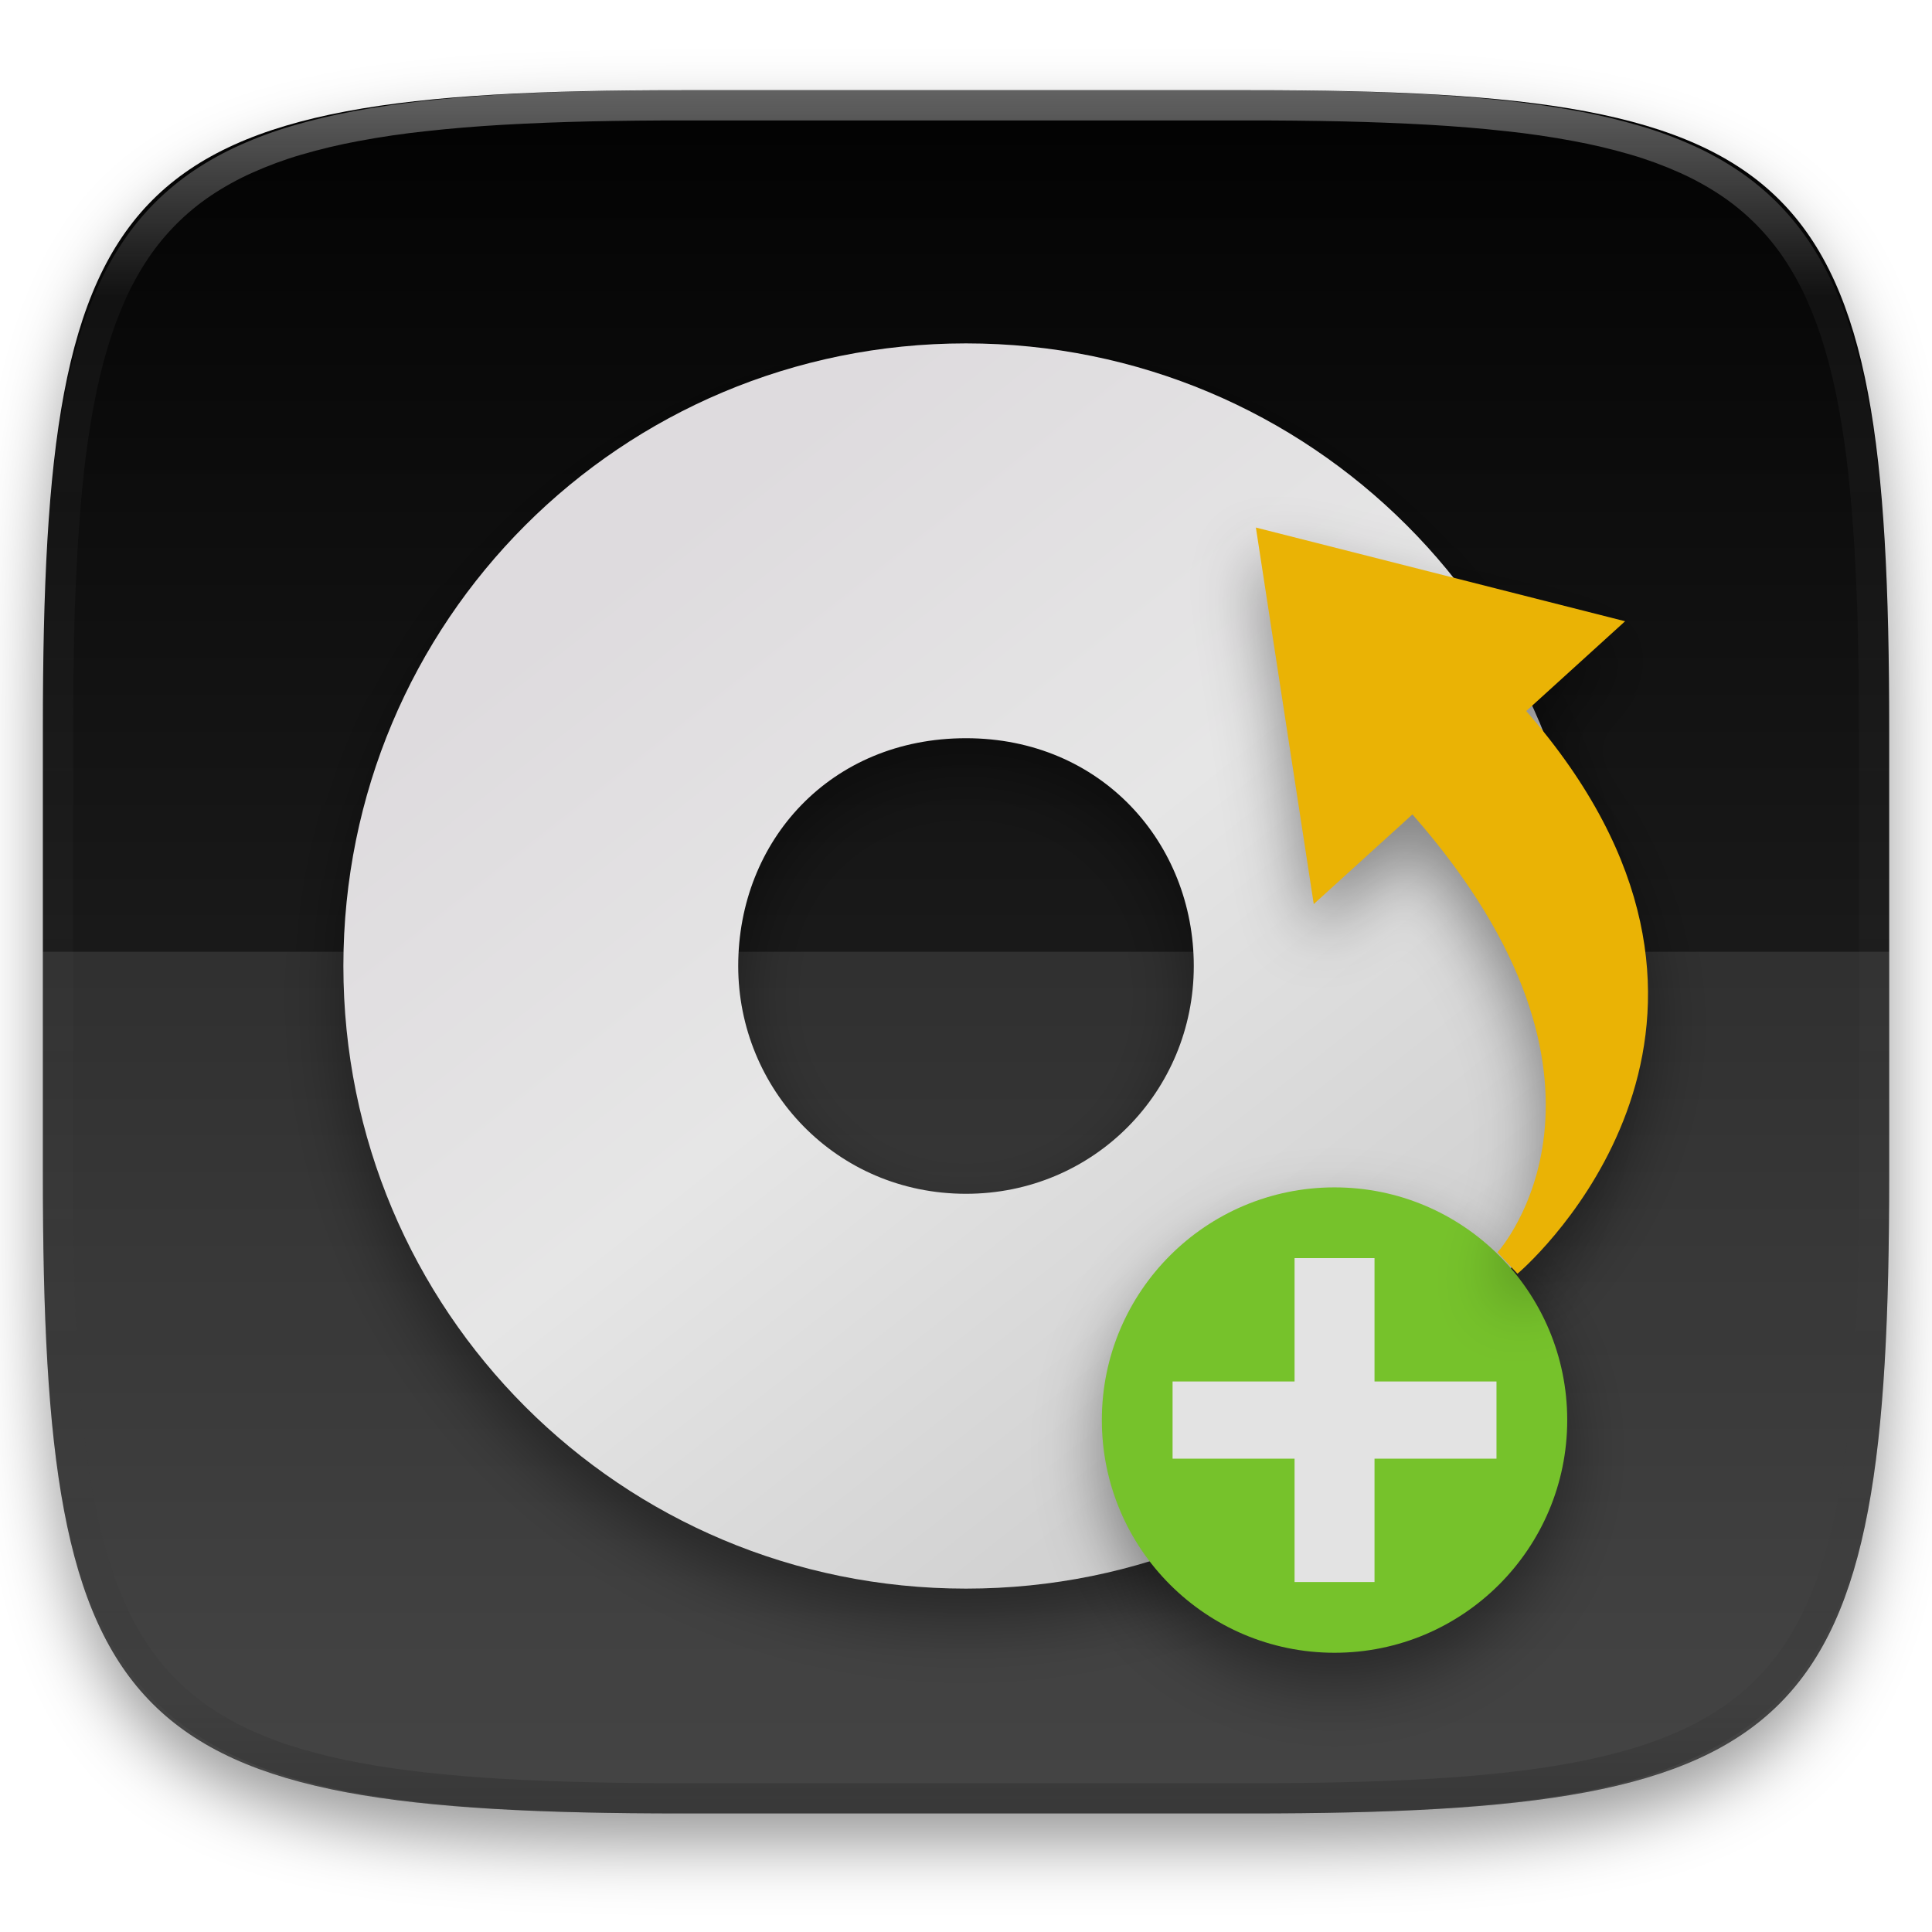
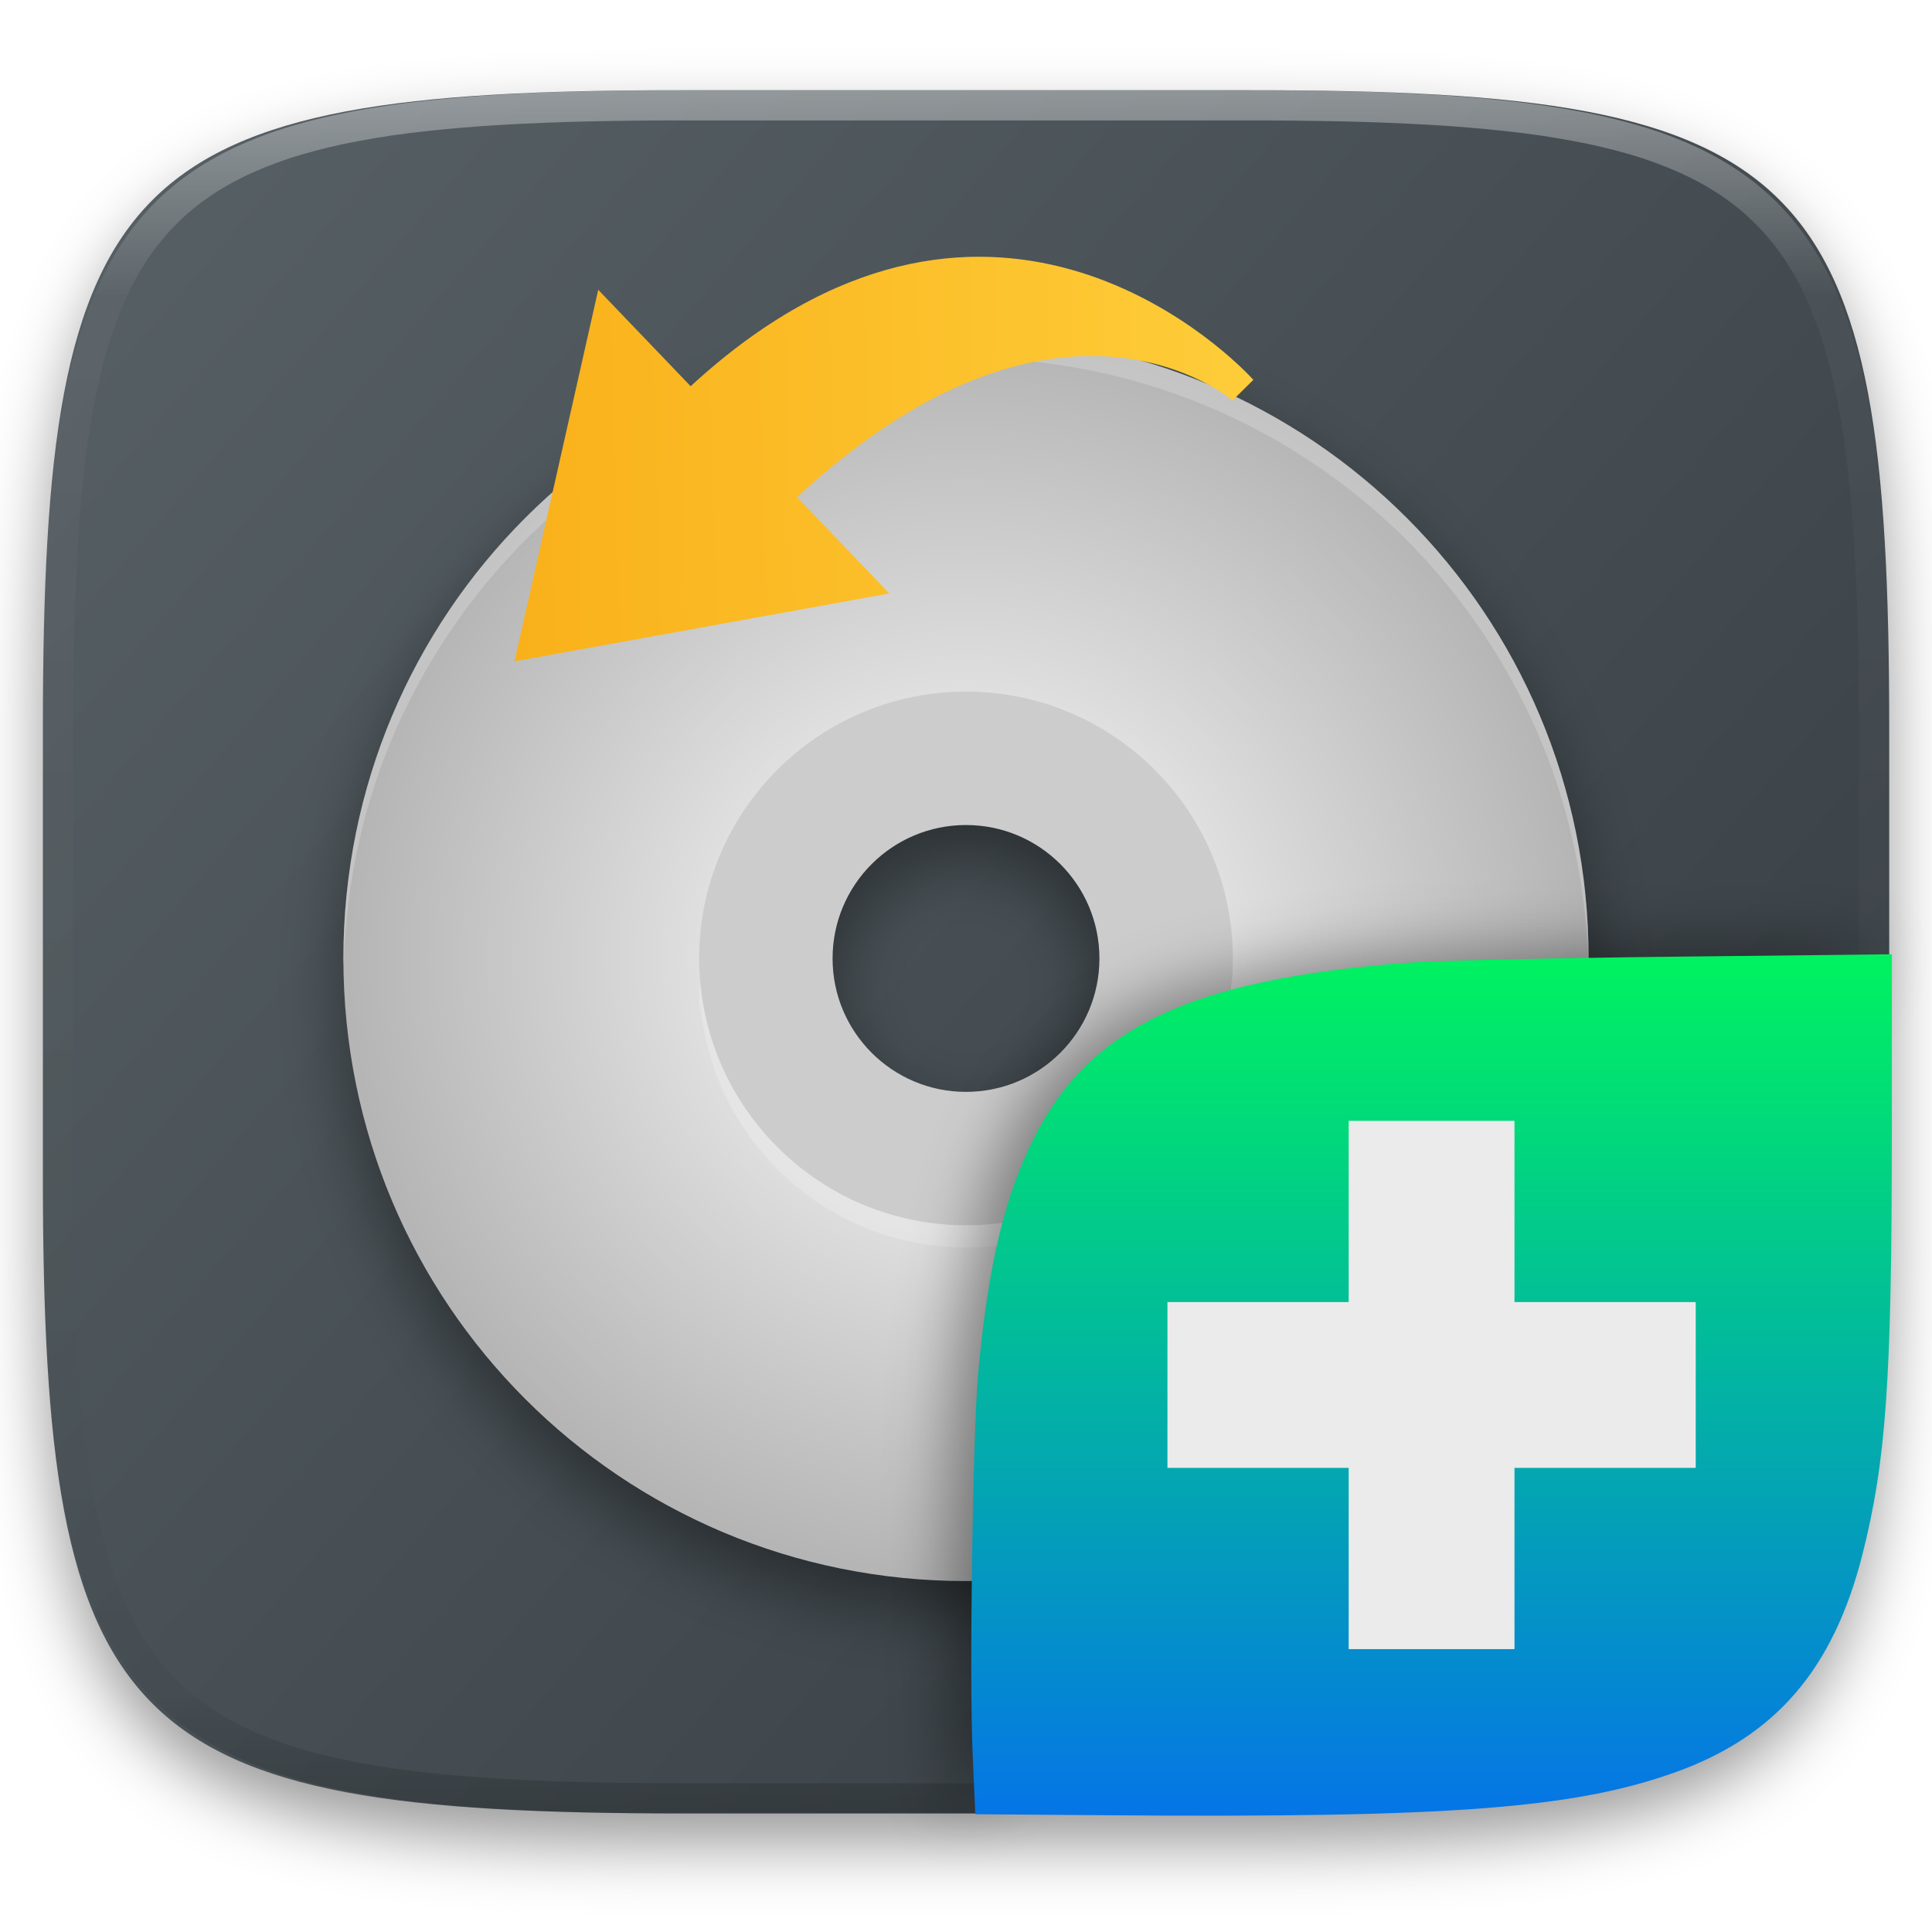
<svg xmlns="http://www.w3.org/2000/svg" style="isolation:isolate" viewBox="0 0 256 256" width="256" height="256">
-   <g id="Group" filter="url(#N8X0v7DNG9mk9i32KdbaMnQjnpFjsmmr)">
-     <linearGradient id="_lgradient_416" x1="0.5" y1="-0.036" x2="0.5" y2="1.036" gradientTransform="matrix(244.648,0,0,228.338,5.68,11.95)" gradientUnits="userSpaceOnUse">
-       <stop offset="0%" stop-opacity="1" style="stop-color:rgb(0,0,0)" />
-       <stop offset="100%" stop-opacity="1" style="stop-color:rgb(51,51,51)" />
-     </linearGradient>
-     <path d=" M 165.689 11.95 C 239.745 11.95 250.328 22.507 250.328 96.494 L 250.328 155.745 C 250.328 229.731 239.745 240.288 165.689 240.288 L 90.319 240.288 C 16.264 240.288 5.68 229.731 5.68 155.745 L 5.68 96.494 C 5.68 22.507 16.264 11.95 90.319 11.95 L 165.689 11.95 L 165.689 11.95 Z " id="Path" fill="url(#_lgradient_416)" />
-   </g>
  <defs>
-     <filter id="N8X0v7DNG9mk9i32KdbaMnQjnpFjsmmr" x="-200%" y="-200%" width="400%" height="400%" filterUnits="objectBoundingBox" color-interpolation-filters="sRGB">
+     <filter id="THzg9mq2Nfvc3N6YpW9Z3s0qjTQlGlxM" x="-200%" y="-200%" width="400%" height="400%" filterUnits="objectBoundingBox" color-interpolation-filters="sRGB">
      <feGaussianBlur in="SourceGraphic" stdDeviation="4.294" />
      <feOffset dx="0" dy="4" result="pf_100_offsetBlur" />
      <feFlood flood-color="#000000" flood-opacity="0.4" />
      <feComposite in2="pf_100_offsetBlur" operator="in" result="pf_100_dropShadow" />
      <feBlend in="SourceGraphic" in2="pf_100_dropShadow" mode="normal" />
    </filter>
  </defs>
-   <g opacity="0.1">
-     <path d=" M 5.676 126.116 L 5.676 155.742 C 5.676 229.728 16.26 240.285 90.315 240.285 L 165.685 240.285 C 239.74 240.285 250.324 229.728 250.324 155.742 L 250.324 126.116 L 5.676 126.116 L 5.676 126.116 Z " id="Path" fill="rgb(255,255,255)" />
+   <g filter="url(#THzg9mq2Nfvc3N6YpW9Z3s0qjTQlGlxM)">
+     <linearGradient id="_lgradient_16" x1="0.993" y1="0.988" x2="0.002" y2="0.193" gradientTransform="matrix(244.648,0,0,228.338,5.682,11.95)" gradientUnits="userSpaceOnUse">
+       <stop offset="0%" stop-opacity="1" style="stop-color:rgb(52,59,64)" />
+       <stop offset="100%" stop-opacity="1" style="stop-color:rgb(85,94,99)" />
+     </linearGradient>
+     <path d=" M 165.691 11.95 C 239.746 11.95 250.33 22.507 250.33 96.494 L 250.33 155.745 C 250.33 229.731 239.746 240.288 165.691 240.288 L 90.321 240.288 C 16.265 240.288 5.682 229.731 5.682 155.745 L 5.682 96.494 C 5.682 22.507 16.265 11.95 90.321 11.95 L 165.691 11.95 Z " id="shape" fill="url(#_lgradient_16)" />
  </g>
-   <g id="Group" filter="url(#D5XI72LpuCP4v55TNdqnckJUYfX0RKHC)">
-     <linearGradient id="_lgradient_417" x1="0.234" y1="0.165" x2="0.754" y2="0.825" gradientTransform="matrix(165,0,0,165,45.5,45.5)" gradientUnits="userSpaceOnUse">
-       <stop offset="0%" stop-opacity="1" style="stop-color:rgb(222,219,222)" />
-       <stop offset="50%" stop-opacity="1" style="stop-color:rgb(230,230,230)" />
-       <stop offset="100%" stop-opacity="1" style="stop-color:rgb(210,210,210)" />
+   <g opacity="0.4">
+     <linearGradient id="_lgradient_17" x1="0.517" y1="0" x2="0.517" y2="1" gradientTransform="matrix(244.65,0,0,228.34,5.68,11.95)" gradientUnits="userSpaceOnUse">
+       <stop offset="0%" stop-opacity="1" style="stop-color:rgb(255,255,255)" />
+       <stop offset="12.5%" stop-opacity="0.098" style="stop-color:rgb(255,255,255)" />
+       <stop offset="92.5%" stop-opacity="0.098" style="stop-color:rgb(0,0,0)" />
+       <stop offset="100%" stop-opacity="0.498" style="stop-color:rgb(0,0,0)" />
    </linearGradient>
-     <path d=" M 210.5 128 C 210.5 82.271 173.729 45.5 128 45.5 C 82.271 45.5 45.5 82.271 45.5 128 C 45.5 173.729 82.271 210.5 128 210.5 C 173.729 210.5 210.5 173.729 210.5 128 Z  M 158.183 128 C 158.183 144.613 144.946 158.183 128 158.183 C 110.722 158.183 97.817 144.277 97.817 128 C 97.817 111.39 110.057 97.817 128 97.817 C 145.943 97.817 158.183 111.719 158.183 128 Z " id="Compound Path" fill="url(#_lgradient_417)" />
+     <path d=" M 165.068 11.951 C 169.396 11.941 173.724 11.991 178.052 12.089 C 181.927 12.167 185.803 12.315 189.678 12.541 C 193.131 12.737 196.583 13.022 200.026 13.395 C 203.085 13.73 206.144 14.181 209.174 14.741 C 211.889 15.243 214.574 15.881 217.22 16.657 C 219.62 17.355 221.971 18.219 224.243 19.241 C 226.358 20.184 228.384 21.304 230.302 22.591 C 232.142 23.829 233.863 25.244 235.437 26.806 C 237.001 28.378 238.417 30.088 239.656 31.925 C 240.945 33.841 242.066 35.865 243.02 37.967 C 244.043 40.247 244.909 42.585 245.617 44.972 C 246.394 47.615 247.034 50.297 247.535 53.009 C 248.096 56.035 248.548 59.081 248.883 62.136 C 249.257 65.575 249.542 69.014 249.739 72.462 C 249.965 76.323 250.112 80.194 250.201 84.055 C 250.289 88.378 250.339 92.701 250.329 97.014 L 250.329 155.226 C 250.339 159.549 250.289 163.862 250.201 168.185 C 250.112 172.056 249.965 175.917 249.739 179.778 C 249.542 183.226 249.257 186.675 248.883 190.104 C 248.548 193.159 248.096 196.215 247.535 199.241 C 247.034 201.943 246.394 204.625 245.617 207.268 C 244.909 209.655 244.043 212.003 243.02 214.273 C 242.066 216.385 240.945 218.399 239.656 220.315 C 238.417 222.152 237.001 223.872 235.437 225.434 C 233.863 226.996 232.142 228.411 230.302 229.649 C 228.384 230.936 226.358 232.056 224.243 232.999 C 221.971 234.021 219.62 234.885 217.22 235.593 C 214.574 236.369 211.889 237.007 209.174 237.499 C 206.144 238.068 203.085 238.51 200.026 238.845 C 196.583 239.218 193.131 239.503 189.678 239.699 C 185.803 239.925 181.927 240.073 178.052 240.161 C 173.724 240.249 169.396 240.299 165.068 240.289 L 90.942 240.289 C 86.614 240.299 82.286 240.249 77.958 240.161 C 74.083 240.073 70.207 239.925 66.332 239.699 C 62.879 239.503 59.427 239.218 55.984 238.845 C 52.925 238.51 49.866 238.068 46.836 237.499 C 44.121 237.007 41.436 236.369 38.79 235.593 C 36.39 234.885 34.039 234.021 31.767 232.999 C 29.652 232.056 27.626 230.936 25.708 229.649 C 23.868 228.411 22.147 226.996 20.573 225.434 C 19.009 223.872 17.593 222.152 16.354 220.315 C 15.065 218.399 13.944 216.385 12.99 214.273 C 11.967 212.003 11.101 209.655 10.393 207.268 C 9.616 204.625 8.976 201.943 8.475 199.241 C 7.914 196.215 7.462 193.159 7.127 190.104 C 6.753 186.675 6.468 183.226 6.271 179.778 C 6.045 175.917 5.898 172.056 5.809 168.185 C 5.721 163.862 5.671 159.549 5.681 155.226 L 5.681 97.014 C 5.671 92.701 5.721 88.378 5.809 84.055 C 5.898 80.194 6.045 76.323 6.271 72.462 C 6.468 69.014 6.753 65.575 7.127 62.136 C 7.462 59.081 7.914 56.035 8.475 53.009 C 8.976 50.297 9.616 47.615 10.393 44.972 C 11.101 42.585 11.967 40.247 12.99 37.967 C 13.944 35.865 15.065 33.841 16.354 31.925 C 17.593 30.088 19.009 28.378 20.573 26.806 C 22.147 25.244 23.868 23.829 25.708 22.591 C 27.626 21.304 29.652 20.184 31.767 19.241 C 34.039 18.219 36.39 17.355 38.79 16.657 C 41.436 15.881 44.121 15.243 46.836 14.741 C 49.866 14.181 52.925 13.73 55.984 13.395 C 59.427 13.022 62.879 12.737 66.332 12.541 C 70.207 12.315 74.083 12.167 77.958 12.089 C 82.286 11.991 86.614 11.941 90.942 11.951 L 165.068 11.951 Z  M 165.078 15.96 C 169.376 15.95 173.675 15.999 177.973 16.087 C 181.8 16.176 185.626 16.323 189.452 16.539 C 192.836 16.736 196.219 17.011 199.583 17.384 C 202.554 17.699 205.515 18.131 208.446 18.681 C 211.023 19.153 213.58 19.762 216.099 20.499 C 218.322 21.147 220.495 21.953 222.6 22.896 C 224.509 23.751 226.338 24.763 228.069 25.922 C 229.692 27.013 231.207 28.26 232.594 29.646 C 233.981 31.031 235.23 32.544 236.332 34.165 C 237.492 35.894 238.506 37.712 239.361 39.608 C 240.306 41.72 241.112 43.892 241.761 46.102 C 242.509 48.617 243.109 51.162 243.591 53.736 C 244.132 56.664 244.565 59.611 244.889 62.578 C 245.263 65.938 245.539 69.308 245.735 72.688 C 245.952 76.51 246.109 80.322 246.188 84.144 C 246.276 88.437 246.325 92.721 246.325 97.014 C 246.325 97.014 246.325 97.014 246.325 97.014 L 246.325 155.226 C 246.325 155.226 246.325 155.226 246.325 155.226 C 246.325 159.519 246.276 163.803 246.188 168.096 C 246.109 171.918 245.952 175.74 245.735 179.552 C 245.539 182.932 245.263 186.302 244.889 189.672 C 244.565 192.629 244.132 195.576 243.591 198.504 C 243.109 201.078 242.509 203.623 241.761 206.138 C 241.112 208.358 240.306 210.52 239.361 212.632 C 238.506 214.528 237.492 216.356 236.332 218.075 C 235.23 219.706 233.981 221.219 232.594 222.604 C 231.207 223.98 229.692 225.227 228.069 226.318 C 226.338 227.477 224.509 228.489 222.6 229.344 C 220.495 230.297 218.322 231.093 216.099 231.741 C 213.58 232.478 211.023 233.087 208.446 233.559 C 205.515 234.109 202.554 234.541 199.583 234.865 C 196.219 235.229 192.836 235.514 189.452 235.701 C 185.626 235.917 181.8 236.074 177.973 236.153 C 173.675 236.251 169.376 236.29 165.078 236.29 C 165.078 236.29 165.078 236.29 165.068 236.29 L 90.942 236.29 C 90.932 236.29 90.932 236.29 90.932 236.29 C 86.634 236.29 82.335 236.251 78.037 236.153 C 74.21 236.074 70.384 235.917 66.558 235.701 C 63.174 235.514 59.791 235.229 56.427 234.865 C 53.456 234.541 50.495 234.109 47.564 233.559 C 44.987 233.087 42.43 232.478 39.911 231.741 C 37.688 231.093 35.515 230.297 33.41 229.344 C 31.501 228.489 29.672 227.477 27.941 226.318 C 26.318 225.227 24.803 223.98 23.416 222.604 C 22.029 221.219 20.78 219.706 19.678 218.075 C 18.518 216.356 17.504 214.528 16.649 212.632 C 15.704 210.52 14.898 208.358 14.249 206.138 C 13.501 203.623 12.901 201.078 12.419 198.504 C 11.878 195.576 11.445 192.629 11.121 189.672 C 10.747 186.302 10.472 182.932 10.275 179.552 C 10.058 175.74 9.901 171.918 9.822 168.096 C 9.734 163.803 9.685 159.519 9.685 155.226 C 9.685 155.226 9.685 155.226 9.685 155.226 L 9.685 97.014 C 9.685 97.014 9.685 97.014 9.685 97.014 C 9.685 92.721 9.734 88.437 9.822 84.144 C 9.901 80.322 10.058 76.51 10.275 72.688 C 10.472 69.308 10.747 65.938 11.121 62.578 C 11.445 59.611 11.878 56.664 12.419 53.736 C 12.901 51.162 13.501 48.617 14.249 46.102 C 14.898 43.892 15.704 41.72 16.649 39.608 C 17.504 37.712 18.518 35.894 19.678 34.165 C 20.78 32.544 22.029 31.031 23.416 29.646 C 24.803 28.26 26.318 27.013 27.941 25.922 C 29.672 24.763 31.501 23.751 33.41 22.896 C 35.515 21.953 37.688 21.147 39.911 20.499 C 42.43 19.762 44.987 19.153 47.564 18.681 C 50.495 18.131 53.456 17.699 56.427 17.384 C 59.791 17.011 63.174 16.736 66.558 16.539 C 70.384 16.323 74.21 16.176 78.037 16.087 C 82.335 15.999 86.634 15.95 90.932 15.96 C 90.932 15.96 90.932 15.96 90.942 15.96 L 165.068 15.96 C 165.078 15.96 165.078 15.96 165.078 15.96 Z " fill-rule="evenodd" id="highlight" fill="url(#_lgradient_17)" />
+   </g>
+   <g id="CD" filter="url(#raaf41EsoLHPCO3dIckwH4yQgbKPMnp8)">
+     <path d=" M 128 82.804 C 103.591 82.804 83.804 102.591 83.804 127 C 83.804 151.409 103.591 171.196 128 171.196 C 152.409 171.196 172.196 151.409 172.196 127 C 172.196 102.591 152.409 82.804 128 82.804 Z  M 128 109.321 C 137.764 109.321 145.679 117.236 145.679 127 C 145.679 136.764 137.764 144.679 128 144.679 C 118.236 144.679 110.321 136.764 110.321 127 C 110.321 117.236 118.236 109.321 128 109.321 Z " id="Compound Path" fill="rgb(204,204,204)" />
+     <radialGradient id="_rgradient_0" fx="0.5" fy="0.5" cx="0.5" cy="0.5" r="0.5" gradientTransform="matrix(165,0,0,165,45.5,44.5)" gradientUnits="userSpaceOnUse">
+       <stop offset="0%" stop-opacity="1" style="stop-color:rgb(255,255,255)" />
+       <stop offset="100%" stop-opacity="1" style="stop-color:rgb(181,181,181)" />
+     </radialGradient>
+     <path d=" M 128 44.5 C 82.295 44.5 45.5 81.295 45.5 127 C 45.5 172.705 82.295 209.5 128 209.5 C 173.705 209.5 210.5 172.705 210.5 127 C 210.5 81.295 173.705 44.5 128 44.5 Z  M 128 91.643 C 147.527 91.643 163.357 107.473 163.357 127 C 163.357 146.527 147.527 162.357 128 162.357 C 108.473 162.357 92.643 146.527 92.643 127 C 92.643 107.473 108.473 91.643 128 91.643 Z " id="Compound Path" fill="url(#_rgradient_0)" />
+     <g opacity="0.2">
+       <path d=" M 128 44.5 C 82.295 44.5 45.5 81.295 45.5 127 C 45.5 127.335 45.533 127.66 45.552 127.99 C 46.588 83.199 82.951 47.446 128 47.446 C 173.045 47.446 209.412 83.193 210.454 127.978 C 210.472 127.652 210.5 127.331 210.5 127 C 210.5 81.295 173.705 44.5 128 44.5 Z  M 92.792 129.935 C 92.701 130.918 92.651 131.905 92.643 132.893 C 92.658 133.384 92.682 133.876 92.718 134.366 C 92.732 133.871 92.757 133.376 92.792 132.881 C 94.318 151.197 109.621 165.289 128 165.304 C 146.371 165.29 161.671 151.211 163.208 132.904 C 163.251 133.485 163.279 134.066 163.294 134.648 C 163.329 134.064 163.351 133.478 163.357 132.893 C 163.348 131.913 163.298 130.934 163.208 129.958 C 161.671 148.264 146.371 162.344 128 162.357 C 109.621 162.343 94.318 148.25 92.792 129.935 Z " id="Compound Path" fill="rgb(255,255,255)" />
+     </g>
  </g>
  <defs>
-     <filter id="D5XI72LpuCP4v55TNdqnckJUYfX0RKHC" x="-200%" y="-200%" width="400%" height="400%" filterUnits="objectBoundingBox" color-interpolation-filters="sRGB">
+     <filter id="raaf41EsoLHPCO3dIckwH4yQgbKPMnp8" x="-200%" y="-200%" width="400%" height="400%" filterUnits="objectBoundingBox" color-interpolation-filters="sRGB">
      <feGaussianBlur in="SourceGraphic" stdDeviation="4.294" />
      <feOffset dx="0" dy="4" result="pf_100_offsetBlur" />
      <feFlood flood-color="#000000" flood-opacity="0.4" />
      <feComposite in2="pf_100_offsetBlur" operator="in" result="pf_100_dropShadow" />
      <feBlend in="SourceGraphic" in2="pf_100_dropShadow" mode="normal" />
    </filter>
  </defs>
+   <linearGradient id="_lgradient_18" x1="0.533" y1="-0.071" x2="0.533" y2="1.071" gradientTransform="matrix(-1.394,-51.94,98.834,-2.652,68.171,87.635)" gradientUnits="userSpaceOnUse">
+     <stop offset="0%" stop-opacity="1" style="stop-color:rgb(249,175,24)" />
+     <stop offset="100%" stop-opacity="1" style="stop-color:rgb(254,207,59)" />
+   </linearGradient>
+   <path d=" M 68.171 87.635 L 117.835 78.633 L 105.612 65.881 C 140.446 33.586 163.089 52.864 163.316 53.057 L 166.076 50.33 C 166.076 50.33 165.924 50.161 165.631 49.855 C 162.11 46.182 130.417 15.345 91.516 51.175 L 79.269 38.398 L 68.171 87.635 L 68.171 87.635 Z " id="Path" fill="url(#_lgradient_18)" />
  <defs>
-     <filter id="XT54toqSpdN2i1C7BmGTK8ZZOBiPl2c7" x="-200%" y="-200%" width="400%" height="400%" filterUnits="objectBoundingBox" color-interpolation-filters="sRGB">
-       <feGaussianBlur in="SourceGraphic" stdDeviation="4.294" />
-       <feOffset dx="0" dy="4" result="pf_100_offsetBlur" />
-       <feFlood flood-color="#000000" flood-opacity="0.4" />
-       <feComposite in2="pf_100_offsetBlur" operator="in" result="pf_100_dropShadow" />
-       <feBlend in="SourceGraphic" in2="pf_100_dropShadow" mode="normal" />
+     <filter id="An0nXVFu1T1CDQnk5n6bLKa3rdjgxaIx" x="-200%" y="-200%" width="400%" height="400%" filterUnits="objectBoundingBox" color-interpolation-filters="sRGB">
+       <feGaussianBlur stdDeviation="4.294" />
    </filter>
  </defs>
-   <g filter="url(#XT54toqSpdN2i1C7BmGTK8ZZOBiPl2c7)">
-     <circle vector-effect="non-scaling-stroke" cx="176.833" cy="188.167" r="30.833" id="Ellipse" fill="rgb(118,194,43)" />
+   <g opacity="0.4" filter="url(#An0nXVFu1T1CDQnk5n6bLKa3rdjgxaIx)">
+     <path d=" M 126.32 240.288 L 126 211.494 C 126 137.507 136.584 126 210.639 126 L 248.648 126" id="shadow" fill="rgb(0,0,0)" />
  </g>
-   <path d=" M 198.293 193.281 L 182.13 193.281 L 182.13 209.627 L 171.537 209.627 L 171.537 193.281 L 155.373 193.281 L 155.373 183.053 L 171.537 183.053 L 171.537 166.707 L 182.13 166.707 L 182.13 183.053 L 198.293 183.053 L 198.293 193.281 L 198.293 193.281 Z " id="Path" fill="rgb(227,227,227)" />
-   <defs>
-     <filter id="zLnn67tmUCm8DtJmWijahdKQlzHE9wUr" x="-200%" y="-200%" width="400%" height="400%" filterUnits="objectBoundingBox" color-interpolation-filters="sRGB">
-       <feGaussianBlur in="SourceGraphic" stdDeviation="4.294" />
-       <feOffset dx="0" dy="4" result="pf_100_offsetBlur" />
-       <feFlood flood-color="#000000" flood-opacity="0.4" />
-       <feComposite in2="pf_100_offsetBlur" operator="in" result="pf_100_dropShadow" />
-       <feBlend in="SourceGraphic" in2="pf_100_dropShadow" mode="normal" />
-     </filter>
-   </defs>
-   <g filter="url(#zLnn67tmUCm8DtJmWijahdKQlzHE9wUr)">
-     <path d=" M 166.412 69.904 L 174.079 119.791 L 187.154 107.915 C 218.503 143.603 198.624 165.72 198.425 165.942 L 201.077 168.774 C 201.077 168.774 201.25 168.627 201.564 168.342 C 205.33 164.921 237.006 134.067 202.233 94.218 L 215.334 82.319 L 166.412 69.904 L 166.412 69.904 Z " id="Path" fill="rgb(234,179,5)" />
-   </g>
-   <g opacity="0.4">
-     <linearGradient id="_lgradient_418" x1="0.517" y1="0" x2="0.517" y2="1" gradientTransform="matrix(244.65,0,0,228.34,5.68,11.95)" gradientUnits="userSpaceOnUse">
-       <stop offset="0%" stop-opacity="1" style="stop-color:rgb(255,255,255)" />
-       <stop offset="12.5%" stop-opacity="0.098" style="stop-color:rgb(255,255,255)" />
-       <stop offset="92.5%" stop-opacity="0.098" style="stop-color:rgb(0,0,0)" />
-       <stop offset="100%" stop-opacity="0.498" style="stop-color:rgb(0,0,0)" />
-     </linearGradient>
-     <path d=" M 165.068 11.951 C 169.396 11.941 173.724 11.991 178.052 12.089 C 181.927 12.167 185.803 12.315 189.678 12.541 C 193.131 12.737 196.583 13.022 200.026 13.395 C 203.085 13.73 206.144 14.181 209.174 14.741 C 211.889 15.243 214.574 15.881 217.22 16.657 C 219.62 17.355 221.971 18.219 224.243 19.241 C 226.358 20.184 228.384 21.304 230.302 22.591 C 232.142 23.829 233.863 25.244 235.437 26.806 C 237.001 28.378 238.417 30.088 239.656 31.925 C 240.945 33.841 242.066 35.865 243.02 37.967 C 244.043 40.247 244.909 42.585 245.617 44.972 C 246.394 47.615 247.034 50.297 247.535 53.009 C 248.096 56.035 248.548 59.081 248.883 62.136 C 249.257 65.575 249.542 69.014 249.739 72.462 C 249.965 76.323 250.112 80.194 250.201 84.055 C 250.289 88.378 250.339 92.701 250.329 97.014 L 250.329 155.226 C 250.339 159.549 250.289 163.862 250.201 168.185 C 250.112 172.056 249.965 175.917 249.739 179.778 C 249.542 183.226 249.257 186.675 248.883 190.104 C 248.548 193.159 248.096 196.215 247.535 199.241 C 247.034 201.943 246.394 204.625 245.617 207.268 C 244.909 209.655 244.043 212.003 243.02 214.273 C 242.066 216.385 240.945 218.399 239.656 220.315 C 238.417 222.152 237.001 223.872 235.437 225.434 C 233.863 226.996 232.142 228.411 230.302 229.649 C 228.384 230.936 226.358 232.056 224.243 232.999 C 221.971 234.021 219.62 234.885 217.22 235.593 C 214.574 236.369 211.889 237.007 209.174 237.499 C 206.144 238.068 203.085 238.51 200.026 238.845 C 196.583 239.218 193.131 239.503 189.678 239.699 C 185.803 239.925 181.927 240.073 178.052 240.161 C 173.724 240.249 169.396 240.299 165.068 240.289 L 90.942 240.289 C 86.614 240.299 82.286 240.249 77.958 240.161 C 74.083 240.073 70.207 239.925 66.332 239.699 C 62.879 239.503 59.427 239.218 55.984 238.845 C 52.925 238.51 49.866 238.068 46.836 237.499 C 44.121 237.007 41.436 236.369 38.79 235.593 C 36.39 234.885 34.039 234.021 31.767 232.999 C 29.652 232.056 27.626 230.936 25.708 229.649 C 23.868 228.411 22.147 226.996 20.573 225.434 C 19.009 223.872 17.593 222.152 16.354 220.315 C 15.065 218.399 13.944 216.385 12.99 214.273 C 11.967 212.003 11.101 209.655 10.393 207.268 C 9.616 204.625 8.976 201.943 8.475 199.241 C 7.914 196.215 7.462 193.159 7.127 190.104 C 6.753 186.675 6.468 183.226 6.271 179.778 C 6.045 175.917 5.898 172.056 5.809 168.185 C 5.721 163.862 5.671 159.549 5.681 155.226 L 5.681 97.014 C 5.671 92.701 5.721 88.378 5.809 84.055 C 5.898 80.194 6.045 76.323 6.271 72.462 C 6.468 69.014 6.753 65.575 7.127 62.136 C 7.462 59.081 7.914 56.035 8.475 53.009 C 8.976 50.297 9.616 47.615 10.393 44.972 C 11.101 42.585 11.967 40.247 12.99 37.967 C 13.944 35.865 15.065 33.841 16.354 31.925 C 17.593 30.088 19.009 28.378 20.573 26.806 C 22.147 25.244 23.868 23.829 25.708 22.591 C 27.626 21.304 29.652 20.184 31.767 19.241 C 34.039 18.219 36.39 17.355 38.79 16.657 C 41.436 15.881 44.121 15.243 46.836 14.741 C 49.866 14.181 52.925 13.73 55.984 13.395 C 59.427 13.022 62.879 12.737 66.332 12.541 C 70.207 12.315 74.083 12.167 77.958 12.089 C 82.286 11.991 86.614 11.941 90.942 11.951 L 165.068 11.951 Z  M 165.078 15.96 C 169.376 15.95 173.675 15.999 177.973 16.087 C 181.8 16.176 185.626 16.323 189.452 16.539 C 192.836 16.736 196.219 17.011 199.583 17.384 C 202.554 17.699 205.515 18.131 208.446 18.681 C 211.023 19.153 213.58 19.762 216.099 20.499 C 218.322 21.147 220.495 21.953 222.6 22.896 C 224.509 23.751 226.338 24.763 228.069 25.922 C 229.692 27.013 231.207 28.26 232.594 29.646 C 233.981 31.031 235.23 32.544 236.332 34.165 C 237.492 35.894 238.506 37.712 239.361 39.608 C 240.306 41.72 241.112 43.892 241.761 46.102 C 242.509 48.617 243.109 51.162 243.591 53.736 C 244.132 56.664 244.565 59.611 244.889 62.578 C 245.263 65.938 245.539 69.308 245.735 72.688 C 245.952 76.51 246.109 80.322 246.188 84.144 C 246.276 88.437 246.325 92.721 246.325 97.014 C 246.325 97.014 246.325 97.014 246.325 97.014 L 246.325 155.226 C 246.325 155.226 246.325 155.226 246.325 155.226 C 246.325 159.519 246.276 163.803 246.188 168.096 C 246.109 171.918 245.952 175.74 245.735 179.552 C 245.539 182.932 245.263 186.302 244.889 189.672 C 244.565 192.629 244.132 195.576 243.591 198.504 C 243.109 201.078 242.509 203.623 241.761 206.138 C 241.112 208.358 240.306 210.52 239.361 212.632 C 238.506 214.528 237.492 216.356 236.332 218.075 C 235.23 219.706 233.981 221.219 232.594 222.604 C 231.207 223.98 229.692 225.227 228.069 226.318 C 226.338 227.477 224.509 228.489 222.6 229.344 C 220.495 230.297 218.322 231.093 216.099 231.741 C 213.58 232.478 211.023 233.087 208.446 233.559 C 205.515 234.109 202.554 234.541 199.583 234.865 C 196.219 235.229 192.836 235.514 189.452 235.701 C 185.626 235.917 181.8 236.074 177.973 236.153 C 173.675 236.251 169.376 236.29 165.078 236.29 C 165.078 236.29 165.078 236.29 165.068 236.29 L 90.942 236.29 C 90.932 236.29 90.932 236.29 90.932 236.29 C 86.634 236.29 82.335 236.251 78.037 236.153 C 74.21 236.074 70.384 235.917 66.558 235.701 C 63.174 235.514 59.791 235.229 56.427 234.865 C 53.456 234.541 50.495 234.109 47.564 233.559 C 44.987 233.087 42.43 232.478 39.911 231.741 C 37.688 231.093 35.515 230.297 33.41 229.344 C 31.501 228.489 29.672 227.477 27.941 226.318 C 26.318 225.227 24.803 223.98 23.416 222.604 C 22.029 221.219 20.78 219.706 19.678 218.075 C 18.518 216.356 17.504 214.528 16.649 212.632 C 15.704 210.52 14.898 208.358 14.249 206.138 C 13.501 203.623 12.901 201.078 12.419 198.504 C 11.878 195.576 11.445 192.629 11.121 189.672 C 10.747 186.302 10.472 182.932 10.275 179.552 C 10.058 175.74 9.901 171.918 9.822 168.096 C 9.734 163.803 9.685 159.519 9.685 155.226 C 9.685 155.226 9.685 155.226 9.685 155.226 L 9.685 97.014 C 9.685 97.014 9.685 97.014 9.685 97.014 C 9.685 92.721 9.734 88.437 9.822 84.144 C 9.901 80.322 10.058 76.51 10.275 72.688 C 10.472 69.308 10.747 65.938 11.121 62.578 C 11.445 59.611 11.878 56.664 12.419 53.736 C 12.901 51.162 13.501 48.617 14.249 46.102 C 14.898 43.892 15.704 41.72 16.649 39.608 C 17.504 37.712 18.518 35.894 19.678 34.165 C 20.78 32.544 22.029 31.031 23.416 29.646 C 24.803 28.26 26.318 27.013 27.941 25.922 C 29.672 24.763 31.501 23.751 33.41 22.896 C 35.515 21.953 37.688 21.147 39.911 20.499 C 42.43 19.762 44.987 19.153 47.564 18.681 C 50.495 18.131 53.456 17.699 56.427 17.384 C 59.791 17.011 63.174 16.736 66.558 16.539 C 70.384 16.323 74.21 16.176 78.037 16.087 C 82.335 15.999 86.634 15.95 90.932 15.96 C 90.932 15.96 90.932 15.96 90.942 15.96 L 165.068 15.96 C 165.078 15.96 165.078 15.96 165.078 15.96 Z " fill-rule="evenodd" id="highlight" fill="url(#_lgradient_418)" />
-   </g>
+   <linearGradient id="_lgradient_19" x1="0" y1="0" x2="-1.8369701987210297e-16" y2="1" gradientTransform="matrix(121.985,0,0,114.142,128.7,126.446)" gradientUnits="userSpaceOnUse">
+     <stop offset="0%" stop-opacity="1" style="stop-color:rgb(0,242,96)" />
+     <stop offset="100%" stop-opacity="1" style="stop-color:rgb(5,117,230)" />
+   </linearGradient>
+   <path d=" M 146.981 240.533 L 129.235 240.395 L 128.875 232.289 C 128.427 222.201 128.898 189.86 129.607 182.052 C 130.892 167.904 133.047 158.74 136.92 150.966 C 144.316 136.118 157.752 129.78 186.519 127.57 C 189.982 127.304 205.835 126.942 221.75 126.766 L 250.685 126.446 L 250.678 150.617 C 250.668 182.808 249.912 193.582 246.801 205.9 C 242.946 221.166 235.296 230.076 221.947 234.847 C 208.546 239.636 192.096 240.884 146.982 240.533 L 146.981 240.533 Z " id="small shape" fill="url(#_lgradient_19)" />
+   <path d=" M 178.708 172.533 L 154.692 172.533 L 154.692 194.501 L 178.708 194.501 L 178.708 218.517 L 200.677 218.517 L 200.677 194.501 L 224.692 194.501 L 224.692 172.533 L 200.677 172.533 L 200.677 148.517 L 178.708 148.517 L 178.708 172.533 Z " id="add" fill="rgb(235,235,235)" />
</svg>
